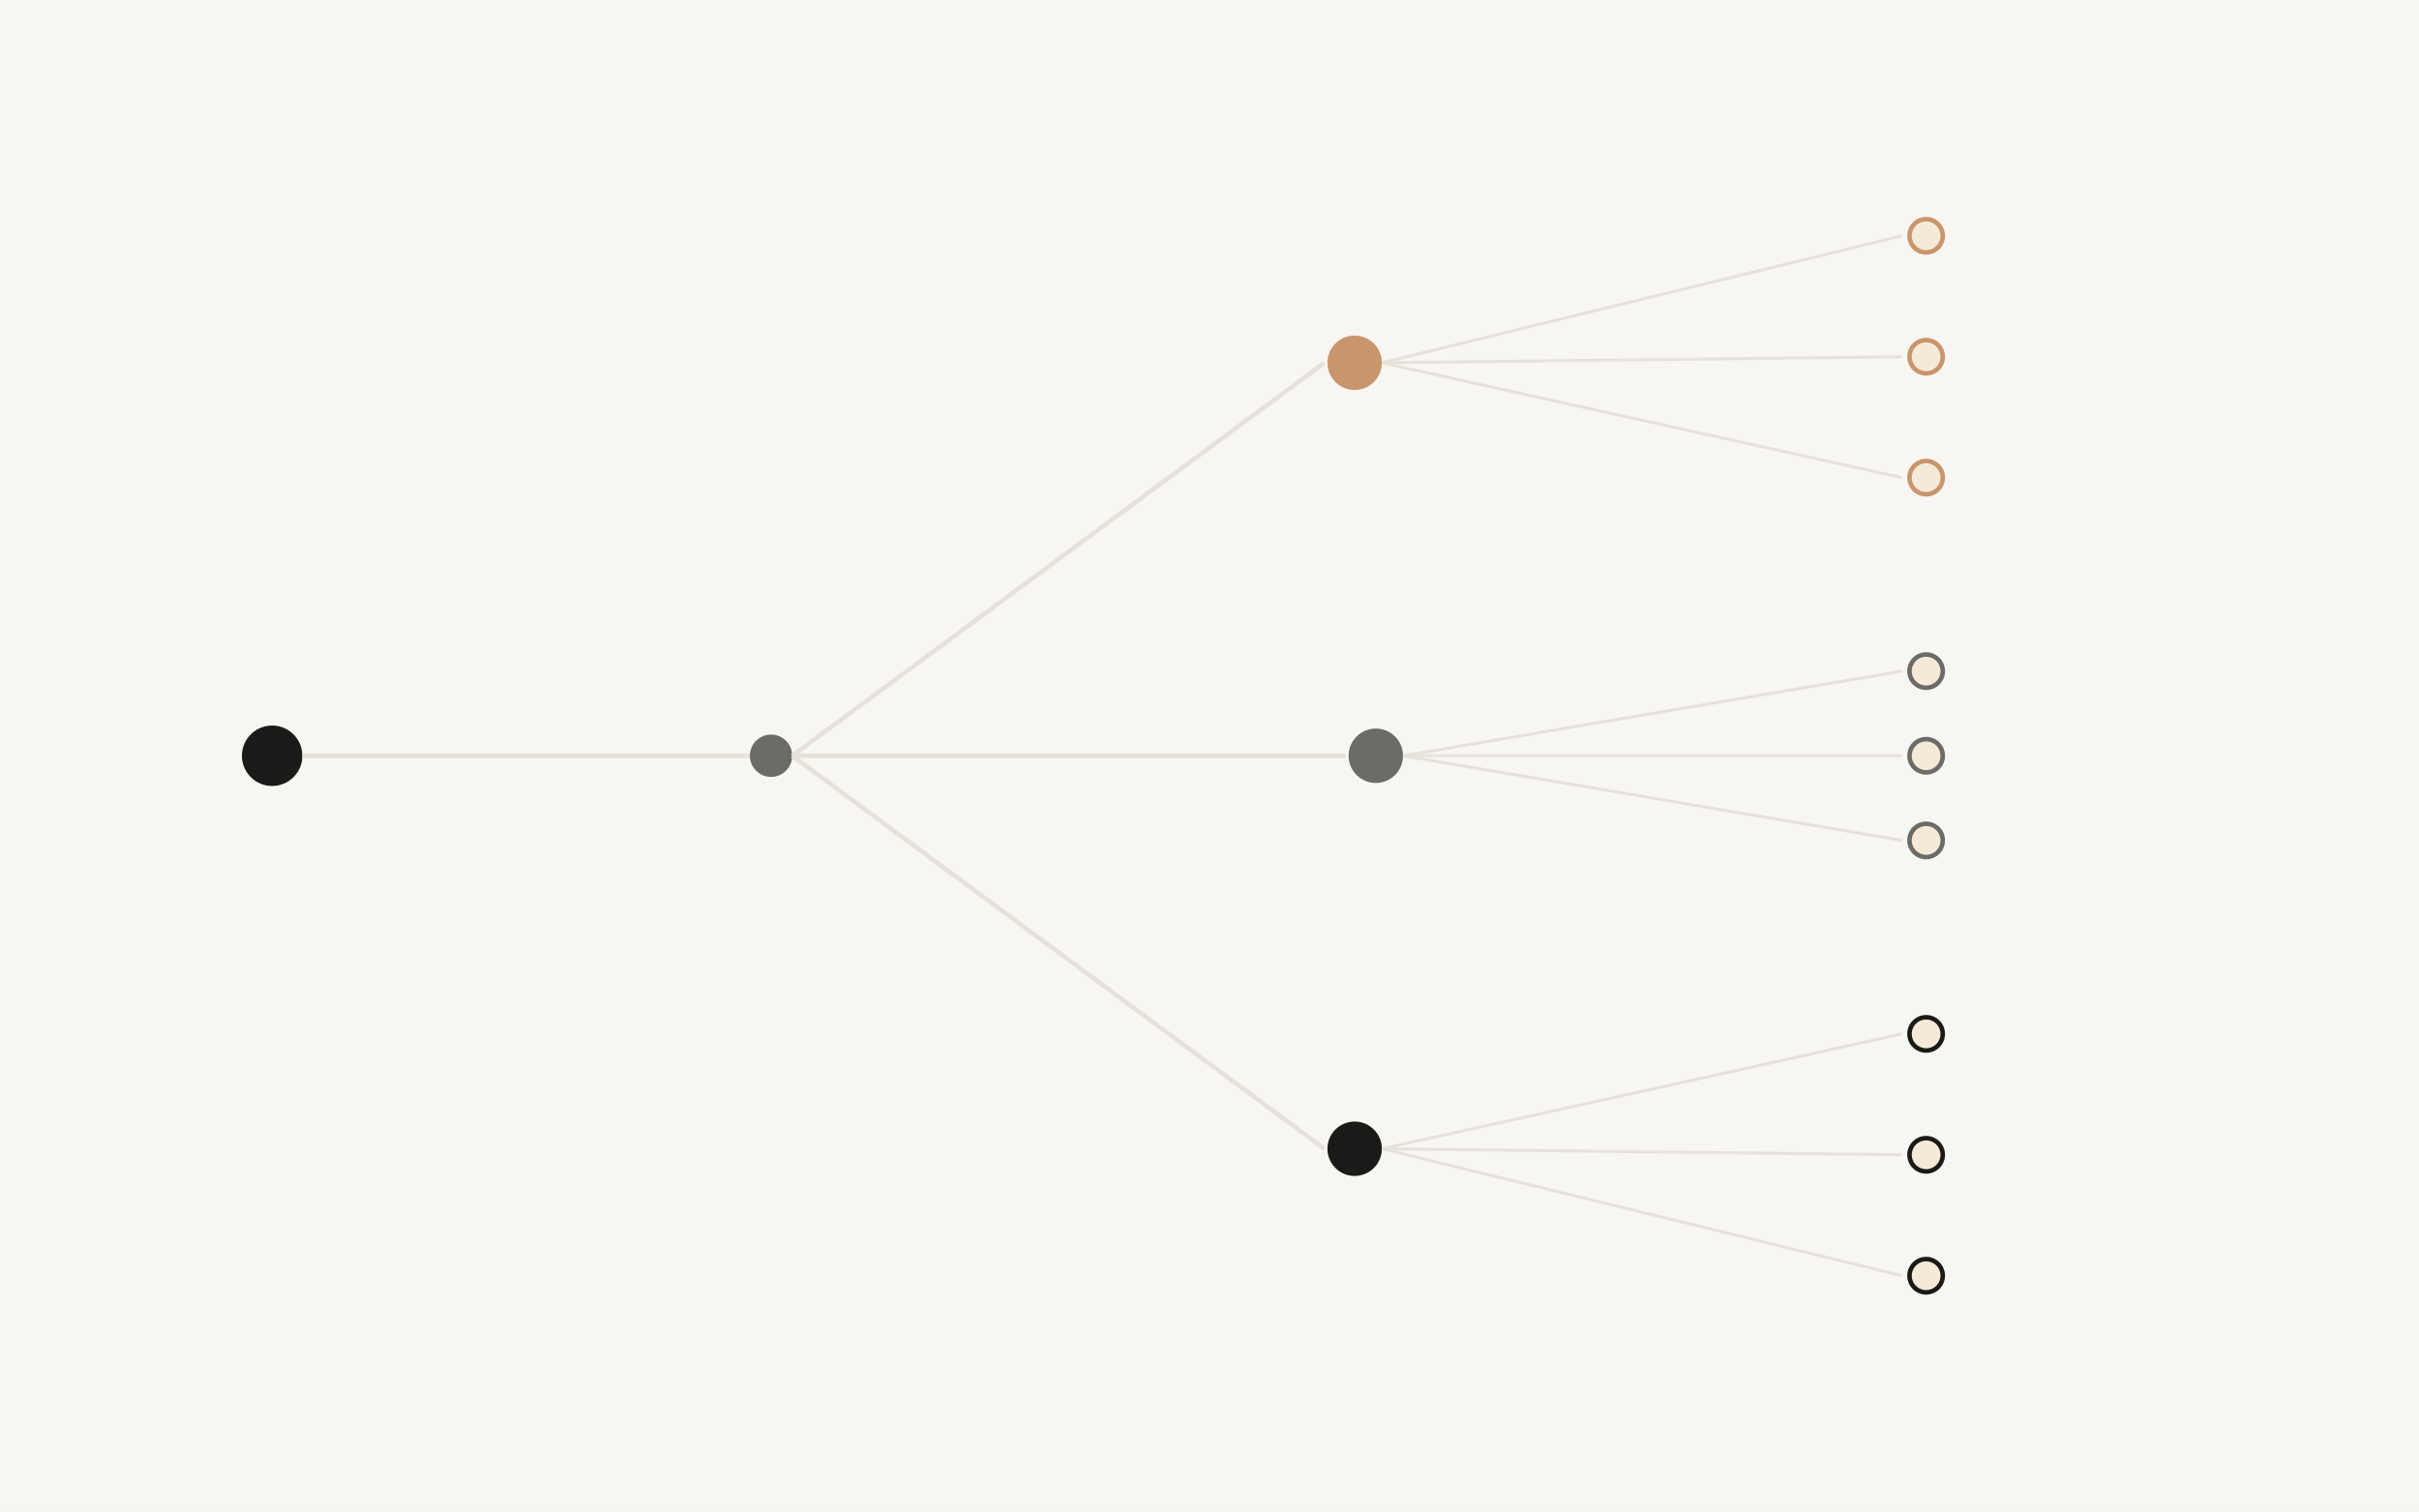
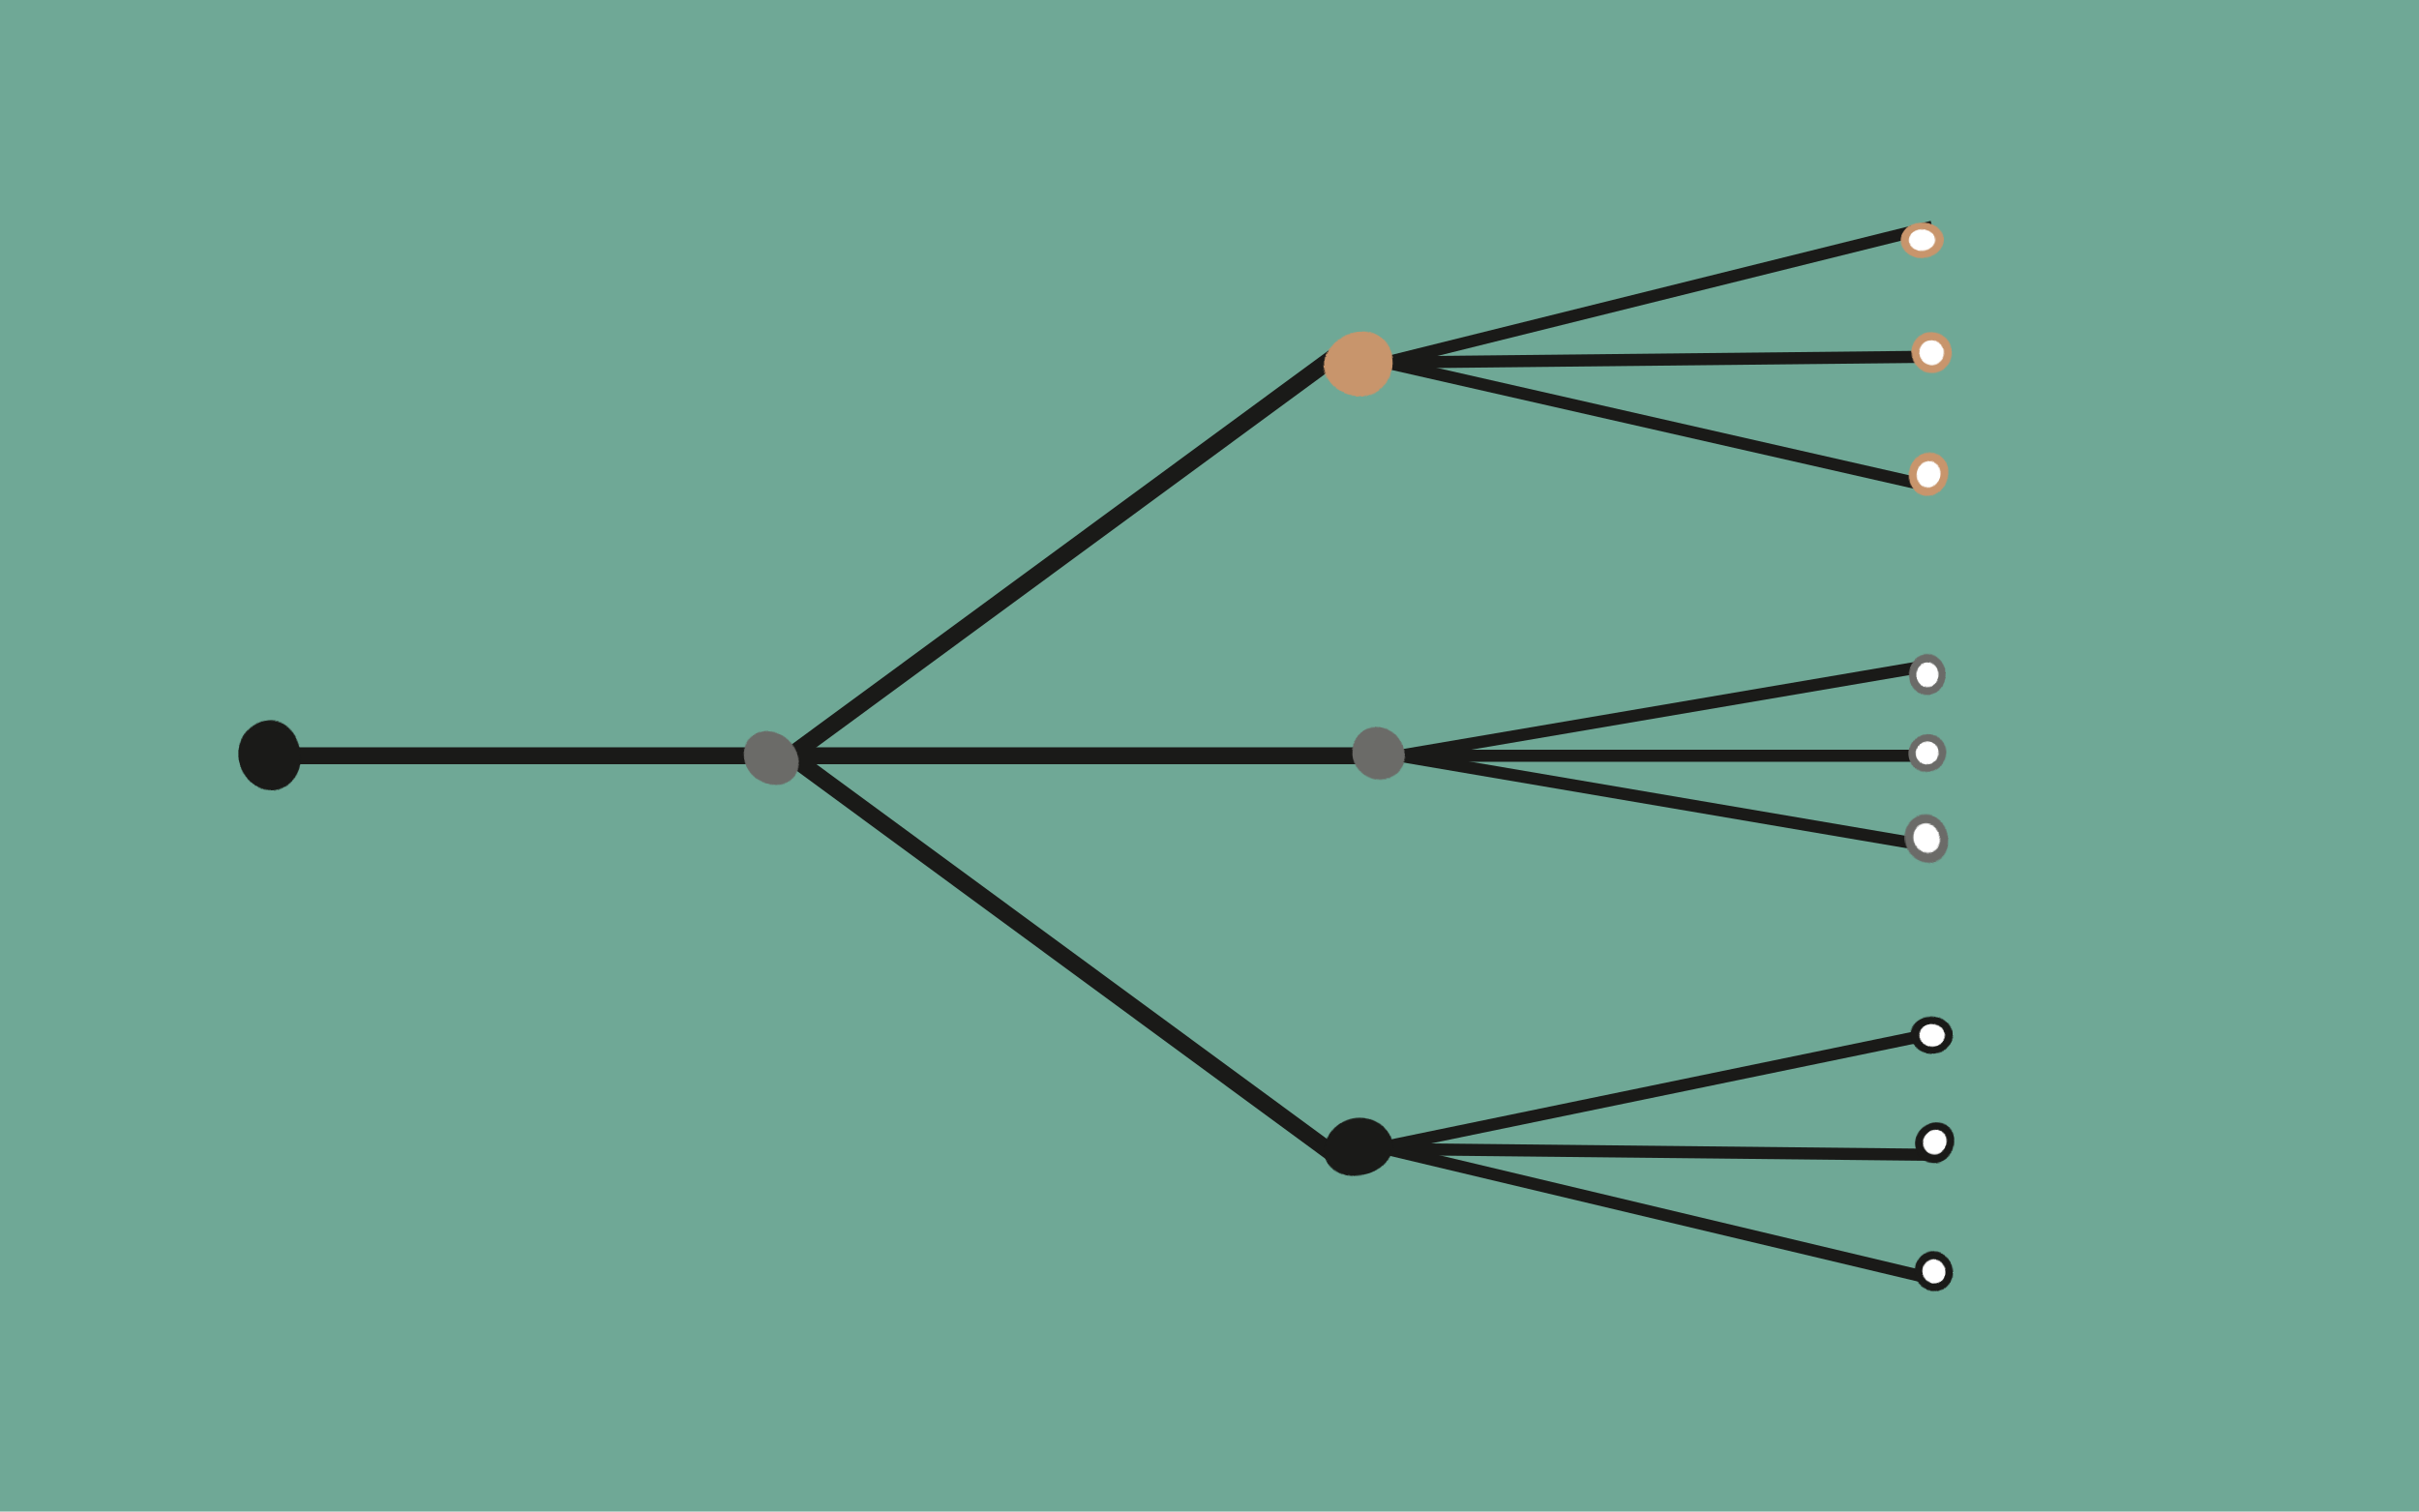
<svg xmlns="http://www.w3.org/2000/svg" viewBox="0 0 800 500">
-   <rect width="800" height="500" fill="#f8f6f2" />
-   <circle cx="90" cy="250" r="10" fill="#1a1a18" />
-   <line x1="100" y1="250" x2="248" y2="250" stroke="#e5e2db" stroke-width="1.5" />
-   <circle cx="255" cy="250" r="7" fill="#6b6b68" />
-   <line x1="262" y1="250" x2="438" y2="120" stroke="#e5e2db" stroke-width="1.5" />
-   <line x1="262" y1="250" x2="445" y2="250" stroke="#e5e2db" stroke-width="1.5" />
-   <line x1="262" y1="250" x2="438" y2="380" stroke="#e5e2db" stroke-width="1.5" />
-   <circle cx="448" cy="120" r="9" fill="#C8956C" />
-   <circle cx="455" cy="250" r="9" fill="#6b6b68" />
-   <circle cx="448" cy="380" r="9" fill="#1a1a18" />
-   <line x1="457" y1="120" x2="629" y2="78" stroke="#e5e2db" stroke-width="1" />
-   <line x1="457" y1="120" x2="629" y2="118" stroke="#e5e2db" stroke-width="1" />
-   <line x1="457" y1="120" x2="629" y2="158" stroke="#e5e2db" stroke-width="1" />
-   <circle cx="637" cy="78" r="5.5" fill="#f5ead8" stroke="#C8956C" stroke-width="1.5" />
-   <circle cx="637" cy="118" r="5.5" fill="#f5ead8" stroke="#C8956C" stroke-width="1.5" />
-   <circle cx="637" cy="158" r="5.5" fill="#f5ead8" stroke="#C8956C" stroke-width="1.5" />
-   <line x1="464" y1="250" x2="629" y2="222" stroke="#e5e2db" stroke-width="1" />
-   <line x1="464" y1="250" x2="629" y2="250" stroke="#e5e2db" stroke-width="1" />
-   <line x1="464" y1="250" x2="629" y2="278" stroke="#e5e2db" stroke-width="1" />
-   <circle cx="637" cy="222" r="5.5" fill="#f5ead8" stroke="#6b6b68" stroke-width="1.5" />
-   <circle cx="637" cy="250" r="5.5" fill="#f5ead8" stroke="#6b6b68" stroke-width="1.5" />
-   <circle cx="637" cy="278" r="5.5" fill="#f5ead8" stroke="#6b6b68" stroke-width="1.5" />
-   <line x1="457" y1="380" x2="629" y2="342" stroke="#e5e2db" stroke-width="1" />
-   <line x1="457" y1="380" x2="629" y2="382" stroke="#e5e2db" stroke-width="1" />
-   <line x1="457" y1="380" x2="629" y2="422" stroke="#e5e2db" stroke-width="1" />
-   <circle cx="637" cy="342" r="5.5" fill="#f5ead8" stroke="#1a1a18" stroke-width="1.5" />
-   <circle cx="637" cy="382" r="5.5" fill="#f5ead8" stroke="#1a1a18" stroke-width="1.5" />
-   <circle cx="637" cy="422" r="5.5" fill="#f5ead8" stroke="#1a1a18" stroke-width="1.5" />
+   <defs>
+     <filter id="hd" x="-20%" y="-20%" width="140%" height="140%">
+       <feTurbulence type="fractalNoise" baseFrequency="0.012" numOctaves="2" seed="3" result="n" />
+       <feDisplacementMap in="SourceGraphic" in2="n" scale="13" xChannelSelector="R" yChannelSelector="G" />
+     </filter>
+   </defs>
+   <rect width="800" height="500" fill="#6fa896" />
+   <g>
+     <line x1="93" y1="250" x2="255" y2="250" stroke="#1a1a18" stroke-width="5.6" />
+     <line x1="256" y1="254" x2="444" y2="116" stroke="#1a1a18" stroke-width="5.6" />
+     <line x1="255" y1="250" x2="456" y2="250" stroke="#1a1a18" stroke-width="5.6" />
+     <line x1="256" y1="246" x2="444" y2="384" stroke="#1a1a18" stroke-width="5.6" />
+     <line x1="450" y1="122" x2="639" y2="75" stroke="#1a1a18" stroke-width="4" />
+     <line x1="450" y1="120" x2="639" y2="118" stroke="#1a1a18" stroke-width="4" />
+     <line x1="450" y1="118" x2="639" y2="161" stroke="#1a1a18" stroke-width="4" />
+     <line x1="457" y1="251" x2="639" y2="220" stroke="#1a1a18" stroke-width="4" />
+     <line x1="457" y1="250" x2="639" y2="250" stroke="#1a1a18" stroke-width="4" />
+     <line x1="457" y1="249" x2="639" y2="280" stroke="#1a1a18" stroke-width="4" />
+     <line x1="450" y1="381" x2="639" y2="342" stroke="#1a1a18" stroke-width="4" />
+     <line x1="450" y1="380" x2="639" y2="382" stroke="#1a1a18" stroke-width="4" />
+     <line x1="450" y1="378" x2="639" y2="423" stroke="#1a1a18" stroke-width="4" />
+   </g>
+   <g filter="url(#hd)">
+     <circle cx="90" cy="250" r="11.8" fill="#1a1a18" />
+     <circle cx="255" cy="250" r="9" fill="#6b6b68" />
+     <circle cx="448" cy="120" r="10.62" fill="#C8956C" />
+     <circle cx="455" cy="250" r="9" fill="#6b6b68" />
+     <circle cx="448" cy="380" r="10.62" fill="#1a1a18" />
+     <circle cx="637" cy="78" r="5.5" fill="#ffffff" stroke="#C8956C" stroke-width="2.7" />
+     <circle cx="637" cy="118" r="5.5" fill="#ffffff" stroke="#C8956C" stroke-width="2.7" />
+     <circle cx="637" cy="158" r="5.5" fill="#ffffff" stroke="#C8956C" stroke-width="2.7" />
+     <circle cx="637" cy="222" r="5.5" fill="#ffffff" stroke="#6b6b68" stroke-width="2.7" />
+     <circle cx="637" cy="250" r="5.5" fill="#ffffff" stroke="#6b6b68" stroke-width="2.7" />
+     <circle cx="637" cy="278" r="5.5" fill="#ffffff" stroke="#6b6b68" stroke-width="2.7" />
+     <circle cx="637" cy="342" r="5.5" fill="#ffffff" stroke="#1a1a18" stroke-width="2.7" />
+     <circle cx="637" cy="382" r="5.5" fill="#ffffff" stroke="#1a1a18" stroke-width="2.7" />
+     <circle cx="637" cy="422" r="5.5" fill="#ffffff" stroke="#1a1a18" stroke-width="2.7" />
+   </g>
</svg>
